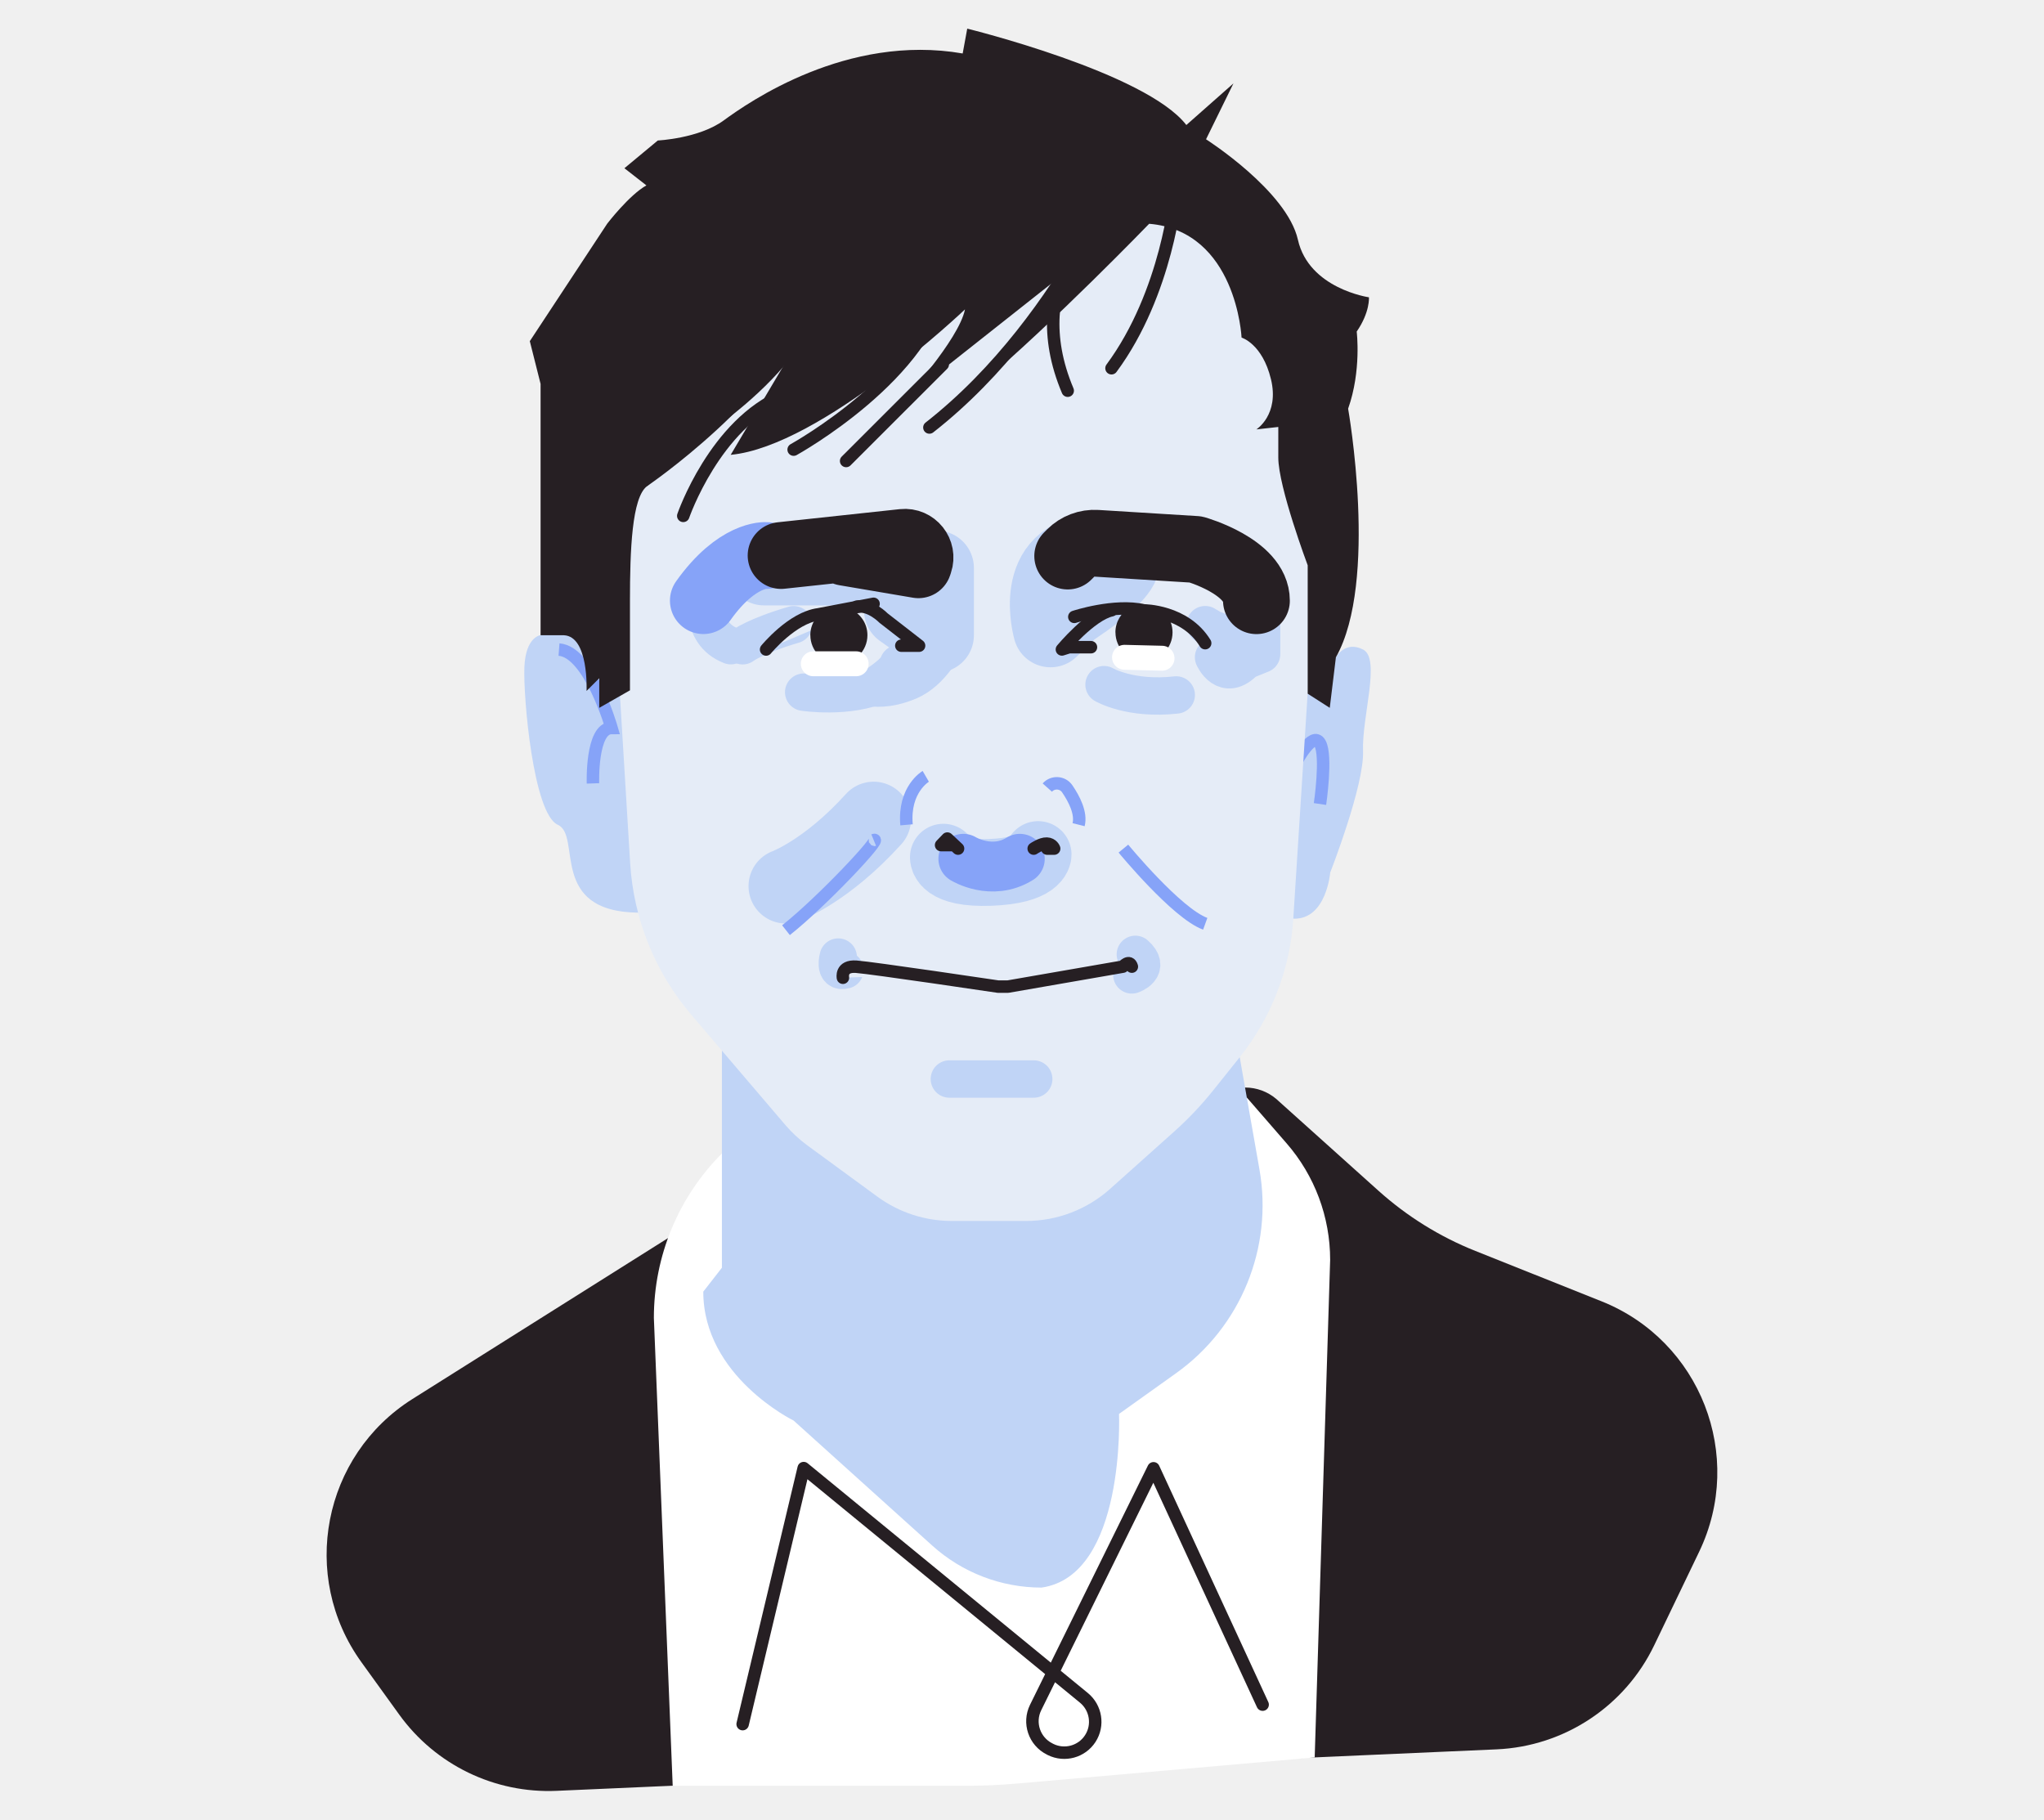
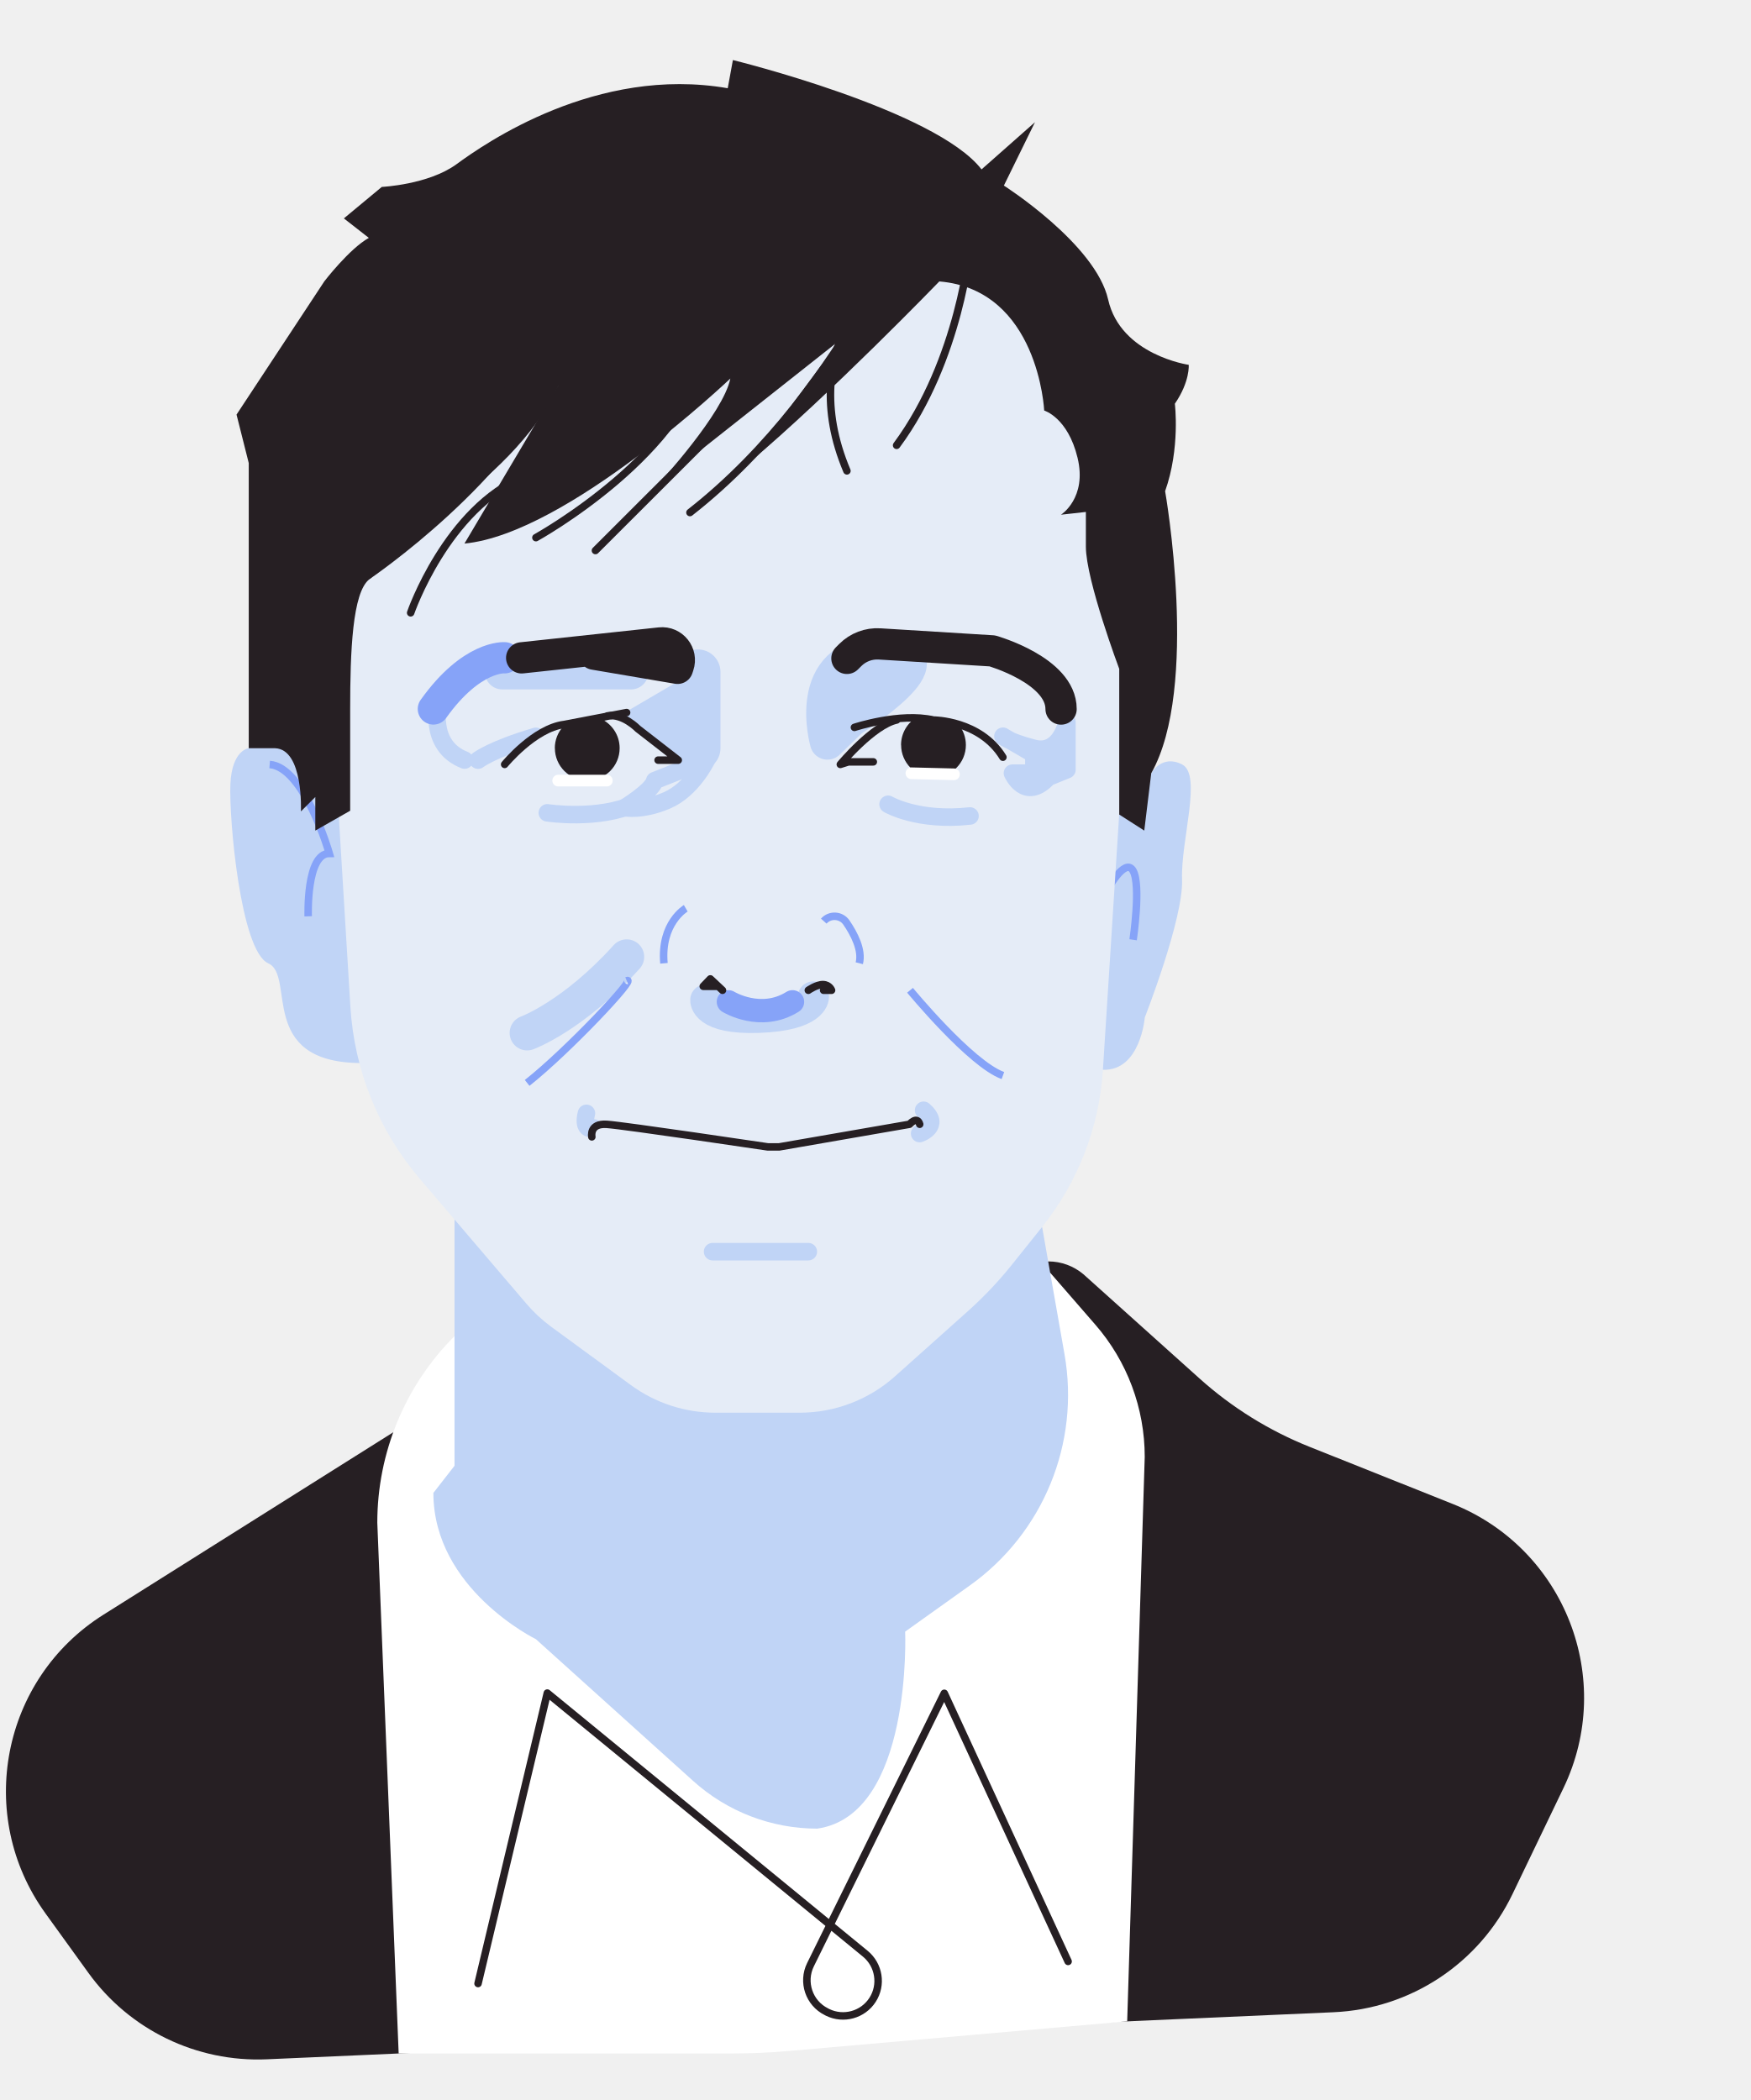
- <svg xmlns="http://www.w3.org/2000/svg" version="1.1" width="164" height="146" viewBox="0 0 164 146" xml:space="preserve">
-   <defs>
- </defs>
-   <g transform="matrix(1 0 0 1 82 73)" id="92a57dae-c571-4806-8d61-af49abf7bb2f">
-     <rect style="stroke: none; stroke-width: 1; stroke-dasharray: none; stroke-linecap: butt; stroke-dashoffset: 0; stroke-linejoin: miter; stroke-miterlimit: 4; fill: rgb(255,255,255); fill-rule: nonzero; opacity: 1; visibility: hidden;" vector-effect="non-scaling-stroke" x="-82" y="-73" rx="0" ry="0" width="164" height="146" />
-   </g>
-   <g transform="matrix(Infinity NaN NaN Infinity 0 0)" id="9248b65b-ddc2-4399-8090-7d98a6f415e7">
- </g>
-   <g transform="matrix(0.53 0 0 0.53 82 73)">
-     <g style="" vector-effect="non-scaling-stroke">
-       <g transform="matrix(1 0 0 1 -63.12 -22.45)">
-         <path style="stroke: none; stroke-width: 0; stroke-dasharray: none; stroke-linecap: butt; stroke-dashoffset: 0; stroke-linejoin: miter; stroke-miterlimit: 4; fill: rgb(192,212,246); fill-rule: nonzero; opacity: 1;" vector-effect="non-scaling-stroke" transform=" translate(-220.29, -204.52)" d="M 210.52 185.39 C 210.52 185.39 208.28 185.61 208.08 190.19 C 207.88 194.77 209.44 212.44 213.13 214.09 C 216.82 215.74 211.63 227.22 225.29 227.4 C 238.95 227.58 229.05 197.49 229.05 197.49 L 215.46 181.63 L 210.52 185.4 Z" stroke-linecap="round" />
-       </g>
-       <g transform="matrix(1 0 0 1 45.12 -19.24)">
-         <path style="stroke: none; stroke-width: 0; stroke-dasharray: none; stroke-linecap: butt; stroke-dashoffset: 0; stroke-linejoin: miter; stroke-miterlimit: 4; fill: rgb(192,212,246); fill-rule: nonzero; opacity: 1;" vector-effect="non-scaling-stroke" transform=" translate(-328.53, -207.72)" d="M 330.93 188.73 C 330.93 188.73 332.32 186.16 335.04 187.55 C 337.76 188.94 334.85 197.68 335.04 202.92 C 335.23 208.16 330.07 221.31 330.07 221.31 C 330.07 221.31 329.5 228.44 324.51 228.3 C 319.52 228.16 321.07 218.59 321.07 218.59 L 323.4 198.46 L 330.94 188.74 Z" stroke-linecap="round" />
-       </g>
-       <g transform="matrix(1 0 0 1 -66.11 -29.27)">
-         <path style="stroke: rgb(134,163,248); stroke-width: 1; stroke-dasharray: none; stroke-linecap: butt; stroke-dashoffset: 0; stroke-linejoin: miter; stroke-miterlimit: 10; fill: none; fill-rule: nonzero; opacity: 1;" vector-effect="non-scaling-stroke" transform=" translate(-217.3, -197.69)" d="M 218.46 207.82 C 218.46 207.82 218.17 199.43 221.28 199.43 C 221.28 199.43 217.97 187.91 213.32 187.56" stroke-linecap="round" />
-       </g>
-       <g transform="matrix(1 0 0 1 43.56 -20.85)">
-         <path style="stroke: rgb(134,163,248); stroke-width: 1; stroke-dasharray: none; stroke-linecap: butt; stroke-dashoffset: 0; stroke-linejoin: miter; stroke-miterlimit: 10; fill: none; fill-rule: nonzero; opacity: 1;" vector-effect="non-scaling-stroke" transform=" translate(-326.96, -206.12)" d="M 324.94 204.51 C 324.94 204.51 327.43 199.81 328.51 201.75 C 329.59 203.69 328.51 210.95 328.51 210.95" stroke-linecap="round" />
-       </g>
-       <g transform="matrix(1 0 0 1 0 80.15)">
-         <path style="stroke: none; stroke-width: 0; stroke-dasharray: none; stroke-linecap: butt; stroke-dashoffset: 0; stroke-linejoin: miter; stroke-miterlimit: 4; fill: rgb(38,31,35); fill-rule: nonzero; opacity: 1;" vector-effect="non-scaling-stroke" transform=" translate(-283.41, -307.12)" d="M 229.81 276.67 L 191.15 301.01 C 177.55 309.57 174 327.83 183.41 340.87 L 189.14 348.81 C 194.63 356.42 203.58 360.75 212.95 360.34 L 278.88 357.43 L 355.25 354.06 C 365.5 353.61 374.68 347.55 379.12 338.3 L 385.92 324.15 C 392.9 309.62 386.12 292.21 371.14 286.23 L 352.05 278.61 C 346.66 276.46 341.69 273.37 337.38 269.5 L 321.88 255.58 C 320.57 254.48 318.92 253.87 317.21 253.87 L 317.21 253.87 L 229.83 276.66 Z" stroke-linecap="round" />
-       </g>
-       <g transform="matrix(1 0 0 1 -4.54 80.51)">
-         <path style="stroke: none; stroke-width: 0; stroke-dasharray: none; stroke-linecap: butt; stroke-dashoffset: 0; stroke-linejoin: miter; stroke-miterlimit: 4; fill: rgb(255,255,255); fill-rule: nonzero; opacity: 1;" vector-effect="non-scaling-stroke" transform=" translate(-278.87, -307.47)" d="M 237.99 263.83 L 237.99 263.83 C 231.39 270.43 227.68 279.39 227.68 288.73 L 230.53 359.56 L 275.14 359.56 C 277.62 359.56 280.1 359.45 282.58 359.23 L 327.72 355.27 L 330.06 279.95 C 330.06 273.46 327.72 267.19 323.46 262.3 L 317.45 255.38 L 237.98 263.83 Z" stroke-linecap="round" />
-       </g>
-       <g transform="matrix(1 0 0 1 -5.91 61.96)">
-         <path style="stroke: none; stroke-width: 0; stroke-dasharray: none; stroke-linecap: butt; stroke-dashoffset: 0; stroke-linejoin: miter; stroke-miterlimit: 4; fill: rgb(192,212,246); fill-rule: nonzero; opacity: 1;" vector-effect="non-scaling-stroke" transform=" translate(-277.5, -288.92)" d="M 235.16 284.76 L 237.98 281.14 L 237.98 248.28 L 316.37 249.27 L 319.36 266.27 C 321.44 278.12 316.53 290.12 306.73 297.11 L 298.1 303.27 C 298.1 303.27 299.11 327.74 286.37 329.56 L 286.37 329.56 C 280.25 329.56 274.35 327.29 269.81 323.19 L 248.84 304.28 C 248.84 304.28 235.16 297.6 235.16 284.76 Z" stroke-linecap="round" />
-       </g>
-       <g transform="matrix(1 0 0 1 -2.93 106.05)">
-         <path style="stroke: rgb(38,31,35); stroke-width: 1; stroke-dasharray: none; stroke-linecap: round; stroke-dashoffset: 0; stroke-linejoin: round; stroke-miterlimit: 4; fill: none; fill-rule: nonzero; opacity: 1;" vector-effect="non-scaling-stroke" transform=" translate(-280.48, -333.01)" d="M 241.12 350.23 L 250.36 311.47 L 292.78 346.25 C 294.62 347.76 295.04 350.41 293.75 352.41 L 293.75 352.41 C 292.46 354.41 289.87 355.12 287.74 354.07 L 287.59 353.99 C 285.28 352.84 284.33 350.04 285.47 347.72 L 303.32 311.5 L 319.84 347.28" stroke-linecap="round" />
-       </g>
-       <g transform="matrix(1 0 0 1 -9.16 -30.75)">
-         <path style="stroke: none; stroke-width: 0; stroke-dasharray: none; stroke-linecap: butt; stroke-dashoffset: 0; stroke-linejoin: miter; stroke-miterlimit: 4; fill: rgb(229,236,247); fill-rule: nonzero; opacity: 1;" vector-effect="non-scaling-stroke" transform=" translate(-274.25, -196.21)" d="M 222.55 194.59 L 224.09 219.91 C 224.61 228.36 227.86 236.41 233.35 242.85 L 247.61 259.56 C 248.57 260.68 249.66 261.69 250.85 262.57 L 261.52 270.38 C 264.79 272.77 268.73 274.06 272.78 274.06 L 284.03 274.06 C 288.72 274.06 293.25 272.33 296.75 269.2 L 306.5 260.48 C 308.61 258.59 310.56 256.53 312.33 254.32 L 316.37 249.27 C 321.16 243.28 324 235.96 324.48 228.3 L 326.65 194.25 L 330.05 176.45 L 323.87 137.3 L 306.74 118.36 L 275.19 120.62 L 223.8 142.05 L 218.45 172.4 L 222.53 194.59 Z" stroke-linecap="round" />
-       </g>
-       <g transform="matrix(1 0 0 1 32 -40.7)">
-         <path style="stroke: rgb(192,212,246); stroke-width: 3; stroke-dasharray: none; stroke-linecap: round; stroke-dashoffset: 0; stroke-linejoin: round; stroke-miterlimit: 4; fill: rgb(192,212,246); fill-rule: nonzero; opacity: 1;" vector-effect="non-scaling-stroke" transform=" translate(-315.41, -186.26)" d="M 311.14 183.79 L 315.27 186.19 L 315.27 188.72 L 312.41 188.72 C 312.41 188.72 314.1 192.6 317.19 189.27 L 319.68 188.26 L 319.68 181.9 C 319.68 181.9 318.8 186.33 315.23 185.39 C 311.66 184.45 311.15 183.79 311.15 183.79 Z" stroke-linecap="round" />
-       </g>
-       <g transform="matrix(1 0 0 1 -17.27 -36.78)">
-         <path style="stroke: rgb(192,212,246); stroke-width: 3; stroke-dasharray: none; stroke-linecap: round; stroke-dashoffset: 0; stroke-linejoin: round; stroke-miterlimit: 4; fill: none; fill-rule: nonzero; opacity: 1;" vector-effect="non-scaling-stroke" transform=" translate(-266.13, -190.18)" d="M 264.69 189.71 L 271.59 186.97 C 271.59 186.97 269.7 190.89 266.34 192.34 C 262.98 193.79 260.68 193.32 260.68 193.32 C 260.68 193.32 264.42 191.03 264.69 189.71 Z" stroke-linecap="round" />
-       </g>
-       <g transform="matrix(1 0 0 1 -4.73 -7.01)">
-         <path style="stroke: rgb(192,212,246); stroke-width: 5.36; stroke-dasharray: none; stroke-linecap: round; stroke-dashoffset: 0; stroke-linejoin: round; stroke-miterlimit: 4; fill: none; fill-rule: nonzero; opacity: 1;" vector-effect="non-scaling-stroke" transform=" translate(-278.68, -219.95)" d="M 271.51 218.99 C 271.51 218.99 271.31 221.55 278.59 221.29 C 285.87 221.03 285.85 218.59 285.85 218.59" stroke-linecap="round" />
-       </g>
-       <g transform="matrix(1 0 0 1 -38.43 -41.57)">
-         <path style="stroke: rgb(192,212,246); stroke-width: 3; stroke-dasharray: none; stroke-linecap: round; stroke-dashoffset: 0; stroke-linejoin: round; stroke-miterlimit: 4; fill: none; fill-rule: nonzero; opacity: 1;" vector-effect="non-scaling-stroke" transform=" translate(-244.98, -185.39)" d="M 241.12 186.98 C 241.12 186.98 242.99 185.52 248.84 183.8" stroke-linecap="round" />
-       </g>
-       <g transform="matrix(1 0 0 1 -45.92 -43.88)">
-         <path style="stroke: rgb(192,212,246); stroke-width: 3; stroke-dasharray: none; stroke-linecap: round; stroke-dashoffset: 0; stroke-linejoin: round; stroke-miterlimit: 4; fill: none; fill-rule: nonzero; opacity: 1;" vector-effect="non-scaling-stroke" transform=" translate(-237.48, -183.08)" d="M 235.87 179.2 C 235.87 179.2 234.34 185.03 239.32 186.97" stroke-linecap="round" />
-       </g>
-       <g transform="matrix(1 0 0 1 -15.6 -46.66)">
-         <polyline style="stroke: rgb(192,212,246); stroke-width: 6; stroke-dasharray: none; stroke-linecap: round; stroke-dashoffset: 0; stroke-linejoin: round; stroke-miterlimit: 4; fill: none; fill-rule: nonzero; opacity: 1;" vector-effect="non-scaling-stroke" points="-2.65,1.32 2.66,5.09 2.66,-5.09 " />
-       </g>
-       <g transform="matrix(1 0 0 1 9.54 -48.31)">
-         <path style="stroke: rgb(192,212,246); stroke-width: 6; stroke-dasharray: none; stroke-linecap: round; stroke-dashoffset: 0; stroke-linejoin: round; stroke-miterlimit: 4; fill: rgb(192,212,246); fill-rule: nonzero; opacity: 1;" vector-effect="non-scaling-stroke" transform=" translate(-292.95, -178.65)" d="M 290.79 181.62 L 287.73 184.58 C 287.73 184.58 284.42 173.07 294.88 172.73 C 305.34 172.39 290.78 181.61 290.78 181.61 Z" stroke-linecap="round" />
-       </g>
-       <g transform="matrix(1 0 0 1 18.47 -41.78)">
-         <path style="stroke: none; stroke-width: 0; stroke-dasharray: none; stroke-linecap: butt; stroke-dashoffset: 0; stroke-linejoin: miter; stroke-miterlimit: 4; fill: rgb(38,31,35); fill-rule: nonzero; opacity: 1;" vector-effect="non-scaling-stroke" transform=" translate(-301.88, -185.18)" d="M 297.55 184.96 C 297.55 183.36 298.42 181.96 299.72 181.21 C 300.35 180.84 304.47 181.28 305.26 182.27 C 305.85 183.01 306.2 183.94 306.2 184.96 C 306.2 187.35 304.26 189.28 301.88 189.28 C 299.5 189.28 297.56 187.34 297.56 184.96 Z" stroke-linecap="round" />
-       </g>
-       <g transform="matrix(1 0 0 1 9.8 -42.38)">
-         <path style="stroke: rgb(38,31,35); stroke-width: 1; stroke-dasharray: none; stroke-linecap: round; stroke-dashoffset: 0; stroke-linejoin: round; stroke-miterlimit: 4; fill: none; fill-rule: nonzero; opacity: 1;" vector-effect="non-scaling-stroke" transform=" translate(-293.21, -184.59)" d="M 293.85 187.21 L 290.53 187.21 L 289.45 187.55 C 289.45 187.55 293.82 182.3 296.97 181.62" stroke-linecap="round" />
-       </g>
-       <g transform="matrix(1 0 0 1 17.83 -43)">
-         <path style="stroke: rgb(38,31,35); stroke-width: 1; stroke-dasharray: none; stroke-linecap: round; stroke-dashoffset: 0; stroke-linejoin: round; stroke-miterlimit: 4; fill: none; fill-rule: nonzero; opacity: 1;" vector-effect="non-scaling-stroke" transform=" translate(-301.24, -183.96)" d="M 291.33 182.61 C 291.33 182.61 297.4 180.6 301.87 181.63 C 301.87 181.63 308.1 181.63 311.14 186.59" stroke-linecap="round" />
-       </g>
-       <g transform="matrix(1 0 0 1 18.36 -38.16)">
-         <line style="stroke: rgb(255,255,255); stroke-width: 2; stroke-dasharray: none; stroke-linecap: round; stroke-dashoffset: 0; stroke-linejoin: round; stroke-miterlimit: 4; fill: none; fill-rule: nonzero; opacity: 1;" vector-effect="non-scaling-stroke" x1="-2.84" y1="-0.07" x2="2.84" y2="0.07" />
-       </g>
-       <g transform="matrix(1 0 0 1 21.21 -51.15)">
-         <path style="stroke: rgb(38,31,35); stroke-width: 5.36; stroke-dasharray: none; stroke-linecap: round; stroke-dashoffset: 0; stroke-linejoin: round; stroke-miterlimit: 4; fill: none; fill-rule: nonzero; opacity: 1;" vector-effect="non-scaling-stroke" transform=" translate(-304.62, -175.81)" d="M 290.33 173.4 L 290.78 172.95 C 291.81 171.92 293.23 171.38 294.69 171.47 L 309.72 172.4 C 309.72 172.4 318.9 175 318.9 180.16" stroke-linecap="round" />
-       </g>
-       <g transform="matrix(1 0 0 1 17.88 -33.23)">
-         <path style="stroke: rgb(192,212,246); stroke-width: 3; stroke-dasharray: none; stroke-linecap: round; stroke-dashoffset: 0; stroke-linejoin: round; stroke-miterlimit: 4; fill: none; fill-rule: nonzero; opacity: 1;" vector-effect="non-scaling-stroke" transform=" translate(-301.28, -193.73)" d="M 295.82 192.87 C 295.82 192.87 299.78 195.21 306.75 194.43" stroke-linecap="round" />
-       </g>
-       <g transform="matrix(1 0 0 1 -27.12 -33.47)">
-         <path style="stroke: rgb(192,212,246); stroke-width: 3; stroke-dasharray: none; stroke-linecap: round; stroke-dashoffset: 0; stroke-linejoin: round; stroke-miterlimit: 4; fill: none; fill-rule: nonzero; opacity: 1;" vector-effect="non-scaling-stroke" transform=" translate(-256.29, -193.49)" d="M 250.36 194.01 C 250.36 194.01 257.18 195.07 262.22 192.73" stroke-linecap="round" />
-       </g>
-       <g transform="matrix(1 0 0 1 -10.99 -81.99)">
-         <path style="stroke: none; stroke-width: 0; stroke-dasharray: none; stroke-linecap: butt; stroke-dashoffset: 0; stroke-linejoin: miter; stroke-miterlimit: 4; fill: rgb(38,31,35); fill-rule: nonzero; opacity: 1;" vector-effect="non-scaling-stroke" transform=" translate(-272.42, -144.97)" d="M 228.93 155.37 C 228.93 155.37 228.93 161.11 226.64 162.83 C 224.35 164.55 224.06 172.53 224.06 180.16 L 224.06 193.73 L 219.41 196.38 L 219.41 191.9 L 217.49 193.82 C 217.49 193.82 217.86 185.54 214.05 185.39 L 210.53 185.39 L 210.53 147.34 L 208.9 140.87 L 220.62 123.08 C 220.62 123.08 223.95 118.74 226.55 117.29 L 223.22 114.69 L 228.28 110.49 C 228.28 110.49 234.5 110.2 238.26 107.45 C 242.02 104.7 256.92 94.28 274.43 97.32 L 275.12 93.56 C 275.12 93.56 302.15 100.19 308.29 108.15 L 315.42 101.85 L 311.27 110.31 C 311.27 110.31 323.51 118.11 325.18 125.52 C 326.85 132.93 335.93 134.23 335.93 134.23 C 335.93 134.23 336.12 136.45 334.08 139.42 C 334.08 139.42 334.82 145.35 332.78 151.09 C 332.78 151.09 337.41 177.26 330.93 188.73 L 330 196.38 L 326.66 194.24 L 326.66 174.8 C 326.66 174.8 322.21 162.94 322.21 158.49 L 322.21 153.86 L 318.89 154.23 C 318.89 154.23 322.4 152.01 321.1 146.63 C 319.8 141.25 316.65 140.33 316.65 140.33 C 316.65 140.33 315.9 124.21 302.66 123.1 C 302.66 123.1 288.13 138.14 277.19 147.37 L 289.44 130.9 L 265.33 149.96 C 265.33 149.96 273.85 140.7 274.78 136.06 C 274.78 136.06 253.02 156.78 239.31 158.08 L 251.81 137 C 251.81 137 228.46 148.69 228.92 155.35 Z" stroke-linecap="round" />
-       </g>
-       <g transform="matrix(1 0 0 1 -43.68 -68.76)">
-         <path style="stroke: rgb(38,31,35); stroke-width: 1; stroke-dasharray: none; stroke-linecap: round; stroke-dashoffset: 0; stroke-linejoin: round; stroke-miterlimit: 4; fill: none; fill-rule: nonzero; opacity: 1;" vector-effect="non-scaling-stroke" transform=" translate(-239.73, -158.2)" d="M 247.33 149.09 C 236.92 153.39 232.13 167.32 232.13 167.32" stroke-linecap="round" />
-       </g>
-       <g transform="matrix(1 0 0 1 -23.19 -82.49)">
-         <path style="stroke: rgb(38,31,35); stroke-width: 1; stroke-dasharray: none; stroke-linecap: round; stroke-dashoffset: 0; stroke-linejoin: round; stroke-miterlimit: 4; fill: none; fill-rule: nonzero; opacity: 1;" vector-effect="non-scaling-stroke" transform=" translate(-260.22, -144.47)" d="M 248.84 157.29 C 248.84 157.29 269.56 145.84 271.59 131.66" stroke-linecap="round" />
-       </g>
-       <g transform="matrix(1 0 0 1 -41.84 -82.49)">
-         <path style="stroke: rgb(38,31,35); stroke-width: 1; stroke-dasharray: none; stroke-linecap: round; stroke-dashoffset: 0; stroke-linejoin: round; stroke-miterlimit: 4; fill: none; fill-rule: nonzero; opacity: 1;" vector-effect="non-scaling-stroke" transform=" translate(-241.56, -144.47)" d="M 230.19 157.29 C 230.19 157.29 250.91 145.84 252.94 131.66" stroke-linecap="round" />
-       </g>
-       <g transform="matrix(1 0 0 1 -44.84 -82.49)">
-         <path style="stroke: rgb(38,31,35); stroke-width: 1; stroke-dasharray: none; stroke-linecap: round; stroke-dashoffset: 0; stroke-linejoin: round; stroke-miterlimit: 4; fill: none; fill-rule: nonzero; opacity: 1;" vector-effect="non-scaling-stroke" transform=" translate(-238.56, -144.47)" d="M 227.19 157.29 C 227.19 157.29 247.91 145.84 249.94 131.66" stroke-linecap="round" />
-       </g>
-       <g transform="matrix(1 0 0 1 -47.84 -82.49)">
-         <path style="stroke: rgb(38,31,35); stroke-width: 1; stroke-dasharray: none; stroke-linecap: round; stroke-dashoffset: 0; stroke-linejoin: round; stroke-miterlimit: 4; fill: none; fill-rule: nonzero; opacity: 1;" vector-effect="non-scaling-stroke" transform=" translate(-235.56, -144.47)" d="M 224.19 157.29 C 224.19 157.29 244.91 145.84 246.94 131.66" stroke-linecap="round" />
-       </g>
-       <g transform="matrix(1 0 0 1 8.57 -91.88)">
-         <path style="stroke: rgb(38,31,35); stroke-width: 1; stroke-dasharray: none; stroke-linecap: round; stroke-dashoffset: 0; stroke-linejoin: round; stroke-miterlimit: 4; fill: none; fill-rule: nonzero; opacity: 1;" vector-effect="non-scaling-stroke" transform=" translate(-291.98, -135.09)" d="M 295.82 121.79 C 295.82 121.79 283.17 131.41 290.33 148.38" stroke-linecap="round" />
-       </g>
-       <g transform="matrix(1 0 0 1 -4.61 25.61)">
-         <line style="stroke: rgb(192,212,246); stroke-width: 3; stroke-dasharray: none; stroke-linecap: round; stroke-dashoffset: 0; stroke-linejoin: round; stroke-miterlimit: 4; fill: none; fill-rule: nonzero; opacity: 1;" vector-effect="non-scaling-stroke" x1="-6.385" y1="0" x2="6.385" y2="0" />
-       </g>
-       <g transform="matrix(1 0 0 1 17.37 8.29)">
-         <path style="stroke: rgb(192,212,246); stroke-width: 3; stroke-dasharray: none; stroke-linecap: round; stroke-dashoffset: 0; stroke-linejoin: round; stroke-miterlimit: 4; fill: none; fill-rule: nonzero; opacity: 1;" vector-effect="non-scaling-stroke" transform=" translate(-300.77, -235.25)" d="M 300.03 236.81 C 300.03 236.81 302.98 235.82 300.56 233.7" stroke-linecap="round" />
-       </g>
-       <g transform="matrix(1 0 0 1 -27.39 8.16)">
-         <path style="stroke: rgb(192,212,246); stroke-width: 3; stroke-dasharray: none; stroke-linecap: round; stroke-dashoffset: 0; stroke-linejoin: round; stroke-miterlimit: 4; fill: none; fill-rule: nonzero; opacity: 1;" vector-effect="non-scaling-stroke" transform=" translate(-256.01, -235.12)" d="M 255.58 234.11 C 255.58 234.11 254.88 236.56 256.59 236.07" stroke-linecap="round" />
-       </g>
-       <g transform="matrix(1 0 0 1 -5.25 9.85)">
-         <path style="stroke: rgb(38,31,35); stroke-width: 1; stroke-dasharray: none; stroke-linecap: round; stroke-dashoffset: 0; stroke-linejoin: round; stroke-miterlimit: 4; fill: rgb(229,236,247); fill-rule: nonzero; opacity: 1;" vector-effect="non-scaling-stroke" transform=" translate(-278.16, -236.82)" d="M 256.3 237.25 C 256.3 237.25 255.92 235.41 258.31 235.58 C 260.7 235.75 279.78 238.59 279.78 238.59 L 281.29 238.59 L 298.68 235.57 C 298.68 235.57 299.7 234.39 300.04 235.57" stroke-linecap="round" />
-       </g>
-       <g transform="matrix(1 0 0 1 21.54 -3.58)">
-         <path style="stroke: rgb(134,163,248); stroke-width: 1; stroke-dasharray: none; stroke-linecap: butt; stroke-dashoffset: 0; stroke-linejoin: miter; stroke-miterlimit: 10; fill: none; fill-rule: nonzero; opacity: 1;" vector-effect="non-scaling-stroke" transform=" translate(-304.94, -223.38)" d="M 298.75 217.69 C 298.75 217.69 306.82 227.5 311.14 229.07" stroke-linecap="round" />
-       </g>
-       <g transform="matrix(1 0 0 1 -29.1 -8.66)">
-         <path style="stroke: rgb(192,212,246); stroke-width: 6; stroke-dasharray: none; stroke-linecap: round; stroke-dashoffset: 0; stroke-linejoin: round; stroke-miterlimit: 4; fill: none; fill-rule: nonzero; opacity: 1;" vector-effect="non-scaling-stroke" transform=" translate(-254.31, -218.31)" d="M 247.67 223.38 C 247.67 223.38 253.8 221.15 260.95 213.23" stroke-linecap="round" />
-       </g>
-       <g transform="matrix(1 0 0 1 -29.01 -3.75)">
-         <path style="stroke: rgb(134,163,248); stroke-width: 1; stroke-dasharray: none; stroke-linecap: butt; stroke-dashoffset: 0; stroke-linejoin: miter; stroke-miterlimit: 10; fill: none; fill-rule: nonzero; opacity: 1;" vector-effect="non-scaling-stroke" transform=" translate(-254.39, -223.22)" d="M 260.95 216.41 C 262.49 215.78 253.08 225.78 247.67 230.05" stroke-linecap="round" />
-       </g>
-       <g transform="matrix(1 0 0 1 -30.47 -51.75)">
-         <line style="stroke: rgb(192,212,246); stroke-width: 6; stroke-dasharray: none; stroke-linecap: round; stroke-dashoffset: 0; stroke-linejoin: round; stroke-miterlimit: 4; fill: none; fill-rule: nonzero; opacity: 1;" vector-effect="non-scaling-stroke" x1="-8.58" y1="0" x2="8.58" y2="0" />
-       </g>
-       <g transform="matrix(1 0 0 1 -43.49 -50.23)">
-         <path style="stroke: rgb(134,163,248); stroke-width: 5.36; stroke-dasharray: none; stroke-linecap: round; stroke-dashoffset: 0; stroke-linejoin: round; stroke-miterlimit: 4; fill: none; fill-rule: nonzero; opacity: 1;" vector-effect="non-scaling-stroke" transform=" translate(-239.91, -176.73)" d="M 235.16 180.15 C 240.29 172.95 244.67 173.32 244.67 173.32" stroke-linecap="round" />
-       </g>
-       <g transform="matrix(1 0 0 1 1.67 -95.28)">
-         <path style="stroke: rgb(38,31,35); stroke-width: 1; stroke-dasharray: none; stroke-linecap: round; stroke-dashoffset: 0; stroke-linejoin: round; stroke-miterlimit: 4; fill: none; fill-rule: nonzero; opacity: 1;" vector-effect="non-scaling-stroke" transform=" translate(-285.08, -131.68)" d="M 300.77 109.42 C 300.77 109.42 290.72 137.26 269.39 153.94" stroke-linecap="round" />
-       </g>
-       <g transform="matrix(1 0 0 1 18.45 -95.3)">
-         <path style="stroke: rgb(38,31,35); stroke-width: 1; stroke-dasharray: none; stroke-linecap: round; stroke-dashoffset: 0; stroke-linejoin: round; stroke-miterlimit: 4; fill: none; fill-rule: nonzero; opacity: 1;" vector-effect="non-scaling-stroke" transform=" translate(-301.86, -131.66)" d="M 306.75 118.35 C 306.75 118.35 305.43 133.52 296.96 144.97" stroke-linecap="round" />
-       </g>
-       <g transform="matrix(1 0 0 1 -4.61 -7.14)">
-         <path style="stroke: rgb(134,163,248); stroke-width: 4; stroke-dasharray: none; stroke-linecap: round; stroke-dashoffset: 0; stroke-linejoin: round; stroke-miterlimit: 4; fill: none; fill-rule: nonzero; opacity: 1;" vector-effect="non-scaling-stroke" transform=" translate(-278.79, -219.82)" d="M 274.52 219.23 C 274.52 219.23 278.83 221.88 283.07 219.23" stroke-linecap="round" />
-       </g>
-       <g transform="matrix(1 0 0 1 -10.96 -10.03)">
-         <polyline style="stroke: rgb(38,31,35); stroke-width: 1; stroke-dasharray: none; stroke-linecap: round; stroke-dashoffset: 0; stroke-linejoin: round; stroke-miterlimit: 4; fill: none; fill-rule: nonzero; opacity: 1;" vector-effect="non-scaling-stroke" points="1.28,0.76 -0.34,-0.76 -1.29,0.23 0.62,0.23 " />
-       </g>
-       <g transform="matrix(1 0 0 1 3.32 -9.65)">
-         <path style="stroke: rgb(38,31,35); stroke-width: 1; stroke-dasharray: none; stroke-linecap: round; stroke-dashoffset: 0; stroke-linejoin: round; stroke-miterlimit: 4; fill: none; fill-rule: nonzero; opacity: 1;" vector-effect="non-scaling-stroke" transform=" translate(-286.73, -217.31)" d="M 285.18 217.69 C 285.18 217.69 286.3 216.9 287.16 216.93 C 288.02 216.96 288.28 217.69 288.28 217.69 L 287.22 217.69" stroke-linecap="round" />
-       </g>
-       <g transform="matrix(1 0 0 1 -16.05 -16.54)">
-         <path style="stroke: rgb(134,163,248); stroke-width: 1; stroke-dasharray: none; stroke-linecap: butt; stroke-dashoffset: 0; stroke-linejoin: miter; stroke-miterlimit: 10; fill: none; fill-rule: nonzero; opacity: 1;" vector-effect="non-scaling-stroke" transform=" translate(-267.35, -210.42)" d="M 268.83 206.75 C 268.83 206.75 265.45 208.71 265.92 214.09" stroke-linecap="round" />
-       </g>
-       <g transform="matrix(1 0 0 1 6.25 -16.02)">
-         <path style="stroke: rgb(134,163,248); stroke-width: 1; stroke-dasharray: none; stroke-linecap: butt; stroke-dashoffset: 0; stroke-linejoin: miter; stroke-miterlimit: 10; fill: none; fill-rule: nonzero; opacity: 1;" vector-effect="non-scaling-stroke" transform=" translate(-289.66, -210.95)" d="M 287.24 208.46 L 287.24 208.46 C 288.07 207.53 289.56 207.62 290.26 208.65 C 291.3 210.17 292.42 212.33 291.98 214.08" stroke-linecap="round" />
-       </g>
-       <g transform="matrix(1 0 0 1 -19.31 -75.26)">
-         <line style="stroke: rgb(38,31,35); stroke-width: 1; stroke-dasharray: none; stroke-linecap: round; stroke-dashoffset: 0; stroke-linejoin: round; stroke-miterlimit: 4; fill: none; fill-rule: nonzero; opacity: 1;" vector-effect="non-scaling-stroke" x1="7.315" y1="-7.31" x2="-7.315" y2="7.31" />
-       </g>
-       <g transform="matrix(1 0 0 1 -43.94 -78.32)">
-         <path style="stroke: none; stroke-width: 0; stroke-dasharray: none; stroke-linecap: butt; stroke-dashoffset: 0; stroke-linejoin: miter; stroke-miterlimit: 4; fill: rgb(38,31,35); fill-rule: nonzero; opacity: 1;" vector-effect="non-scaling-stroke" transform=" translate(-239.47, -148.64)" d="M 226.63 162.83 C 226.63 162.83 246.18 149.61 252.3 134.45 L 227.67 151.7 L 226.63 162.83 Z" stroke-linecap="round" />
-       </g>
-       <g transform="matrix(1 0 0 1 -19.22 -46.04)">
-         <polygon style="stroke: none; stroke-width: 0; stroke-dasharray: none; stroke-linecap: butt; stroke-dashoffset: 0; stroke-linejoin: miter; stroke-miterlimit: 4; fill: rgb(192,212,246); fill-rule: nonzero; opacity: 1;" vector-effect="non-scaling-stroke" points="3.64,-4.47 -4.18,0.11 4.18,4.47 3.64,-4.47 " />
-       </g>
-       <g transform="matrix(1 0 0 1 -20.29 -42.96)">
-         <path style="stroke: rgb(38,31,35); stroke-width: 1; stroke-dasharray: none; stroke-linecap: round; stroke-dashoffset: 0; stroke-linejoin: round; stroke-miterlimit: 4; fill: none; fill-rule: nonzero; opacity: 1;" vector-effect="non-scaling-stroke" transform=" translate(-263.12, -184.01)" d="M 265.14 186.98 L 267.83 186.98 L 262.45 182.8 C 262.45 182.8 260.46 180.74 258.41 181.07" stroke-linecap="round" />
-       </g>
-       <g transform="matrix(1 0 0 1 -30.6 -42.87)">
-         <path style="stroke: rgb(38,31,35); stroke-width: 1; stroke-dasharray: none; stroke-linecap: round; stroke-dashoffset: 0; stroke-linejoin: round; stroke-miterlimit: 4; fill: rgb(229,236,247); fill-rule: nonzero; opacity: 1;" vector-effect="non-scaling-stroke" transform=" translate(-252.81, -184.09)" d="M 244.67 187.55 C 244.67 187.55 248.62 182.72 252.62 182.22 L 260.94 180.63" stroke-linecap="round" />
-       </g>
-       <g transform="matrix(1 0 0 1 -27.72 -41.44)">
-         <path style="stroke: none; stroke-width: 0; stroke-dasharray: none; stroke-linecap: butt; stroke-dashoffset: 0; stroke-linejoin: miter; stroke-miterlimit: 4; fill: rgb(38,31,35); fill-rule: nonzero; opacity: 1;" vector-effect="non-scaling-stroke" transform=" translate(-255.69, -185.52)" d="M 251.36 185.39 C 251.36 184.29 251.77 183.29 252.44 182.53 C 253.23 181.63 256.85 181.18 257.37 181.4 C 258.92 182.06 260.01 183.59 260.01 185.38 C 260.01 187.77 258.07 189.7 255.69 189.7 C 253.31 189.7 251.37 187.76 251.37 185.38 Z" stroke-linecap="round" />
-       </g>
-       <g transform="matrix(1 0 0 1 -28.35 -37.25)">
-         <line style="stroke: rgb(255,255,255); stroke-width: 2; stroke-dasharray: none; stroke-linecap: round; stroke-dashoffset: 0; stroke-linejoin: round; stroke-miterlimit: 4; fill: none; fill-rule: nonzero; opacity: 1;" vector-effect="non-scaling-stroke" x1="-3.245" y1="0" x2="3.245" y2="0" />
-       </g>
-       <g transform="matrix(1 0 0 1 -25.95 -53.94)">
-         <path style="stroke: rgb(38,31,35); stroke-width: 5.36; stroke-dasharray: none; stroke-linecap: round; stroke-dashoffset: 0; stroke-linejoin: round; stroke-miterlimit: 4; fill: none; fill-rule: nonzero; opacity: 1;" vector-effect="non-scaling-stroke" transform=" translate(-257.46, -173.03)" d="M 246.94 173.33 L 265.43 171.34 C 267.1 171.16 268.39 172.78 267.85 174.37 L 267.73 174.73 L 256.6 172.84" stroke-linecap="round" />
-       </g>
-     </g>
-   </g>
+ <svg xmlns="http://www.w3.org/2000/svg" id="Layer_3" data-name="Layer 3" viewBox="0 0 300 360" version="1.1" width="135" height="162">
+   <defs id="defs763">
+     <style id="style761">
+       .cls-1, .cls-2, .cls-3, .cls-4, .cls-5, .cls-6, .cls-7, .cls-8, .cls-9, .cls-10, .cls-11 {
+         stroke-linecap: round;
+         stroke-linejoin: round;
+       }
+ 
+       .cls-1, .cls-2, .cls-9 {
+         stroke: #261f23;
+       }
+ 
+       .cls-1, .cls-12 {
+         fill: #e5ecf7;
+       }
+ 
+       .cls-2, .cls-3, .cls-4, .cls-5, .cls-6, .cls-13, .cls-7, .cls-8, .cls-9 {
+         fill: none;
+       }
+ 
+       .cls-3, .cls-4, .cls-8, .cls-10, .cls-11 {
+         stroke: #c0d4f6;
+       }
+ 
+       .cls-3, .cls-11 {
+         stroke-width: 3px;
+       }
+ 
+       .cls-4, .cls-10 {
+         stroke-width: 6px;
+       }
+ 
+       .cls-5 {
+         stroke: #fff;
+         stroke-width: 2px;
+       }
+ 
+       .cls-6 {
+         stroke-width: 4px;
+       }
+ 
+       .cls-6, .cls-13, .cls-7 {
+         stroke: #86a3f8;
+       }
+ 
+       .cls-13 {
+         stroke-miterlimit: 10;
+       }
+ 
+       .cls-7, .cls-8, .cls-9 {
+         stroke-width: 5.36px;
+       }
+ 
+       .cls-10, .cls-11, .cls-14 {
+         fill: #c0d4f6;
+       }
+ 
+       .cls-15 {
+         fill: #261f23;
+       }
+ 
+       .cls-15, .cls-14, .cls-16, .cls-12 {
+         stroke-width: 0px;
+       }
+ 
+       .cls-16 {
+         fill: #fff;
+       }
+     </style>
+   </defs>
+   <path class="cls-14" d="m 42.619,128.267 c 0,0 -2.878,0.283 -3.135,6.166 -0.257,5.884 1.747,28.584 6.488,30.704 4.74,2.12 -1.927,16.868 15.622,17.099 17.549,0.231 4.83,-38.425 4.83,-38.425 l -17.459,-20.375 -6.346,4.843 z" id="path765" />
+   <path class="cls-14" d="m 197.308,132.558 c 0,0 1.786,-3.302 5.28,-1.516 3.494,1.786 -0.244,13.014 0,19.746 0.244,6.732 -6.385,23.625 -6.385,23.625 0,0 -0.732,9.16 -7.143,8.98 -6.411,-0.18 -4.419,-12.474 -4.419,-12.474 l 2.993,-25.861 9.687,-12.487 z" id="path767" />
+   <path class="cls-13" d="m 52.819,157.082 c 0,0 -0.373,-10.778 3.623,-10.778 0,0 -4.252,-14.8 -10.226,-15.249" id="path769" style="stroke-width:1.285" />
+   <path class="cls-13" d="m 189.613,152.83 c 0,0 3.199,-6.038 4.586,-3.546 1.387,2.492 0,11.819 0,11.819" id="path771" style="stroke-width:1.285" />
+   <path class="cls-15" d="m 67.401,245.533 -49.666,31.269 c -17.472,10.997 -22.032,34.455 -9.943,51.208 l 7.361,10.2 c 7.053,9.776 18.551,15.339 30.588,14.812 l 84.699,-3.738 98.111,-4.329 c 13.168,-0.578 24.961,-8.363 30.665,-20.247 l 8.736,-18.178 c 8.967,-18.666 0.257,-41.033 -18.988,-48.715 l -24.525,-9.789 c -6.924,-2.762 -13.309,-6.732 -18.846,-11.703 l -19.913,-17.883 c -1.683,-1.413 -3.803,-2.197 -5.999,-2.197 v 0 L 67.426,245.52 Z" id="path773" />
+   <path class="cls-16" d="m 77.909,229.037 v 0 c -8.479,8.479 -13.245,19.99 -13.245,31.989 l 3.661,90.994 h 57.31 c 3.186,0 6.372,-0.141 9.558,-0.424 l 57.991,-5.087 3.006,-96.762 c 0,-8.338 -3.006,-16.393 -8.479,-22.675 l -7.721,-8.89 -102.094,10.856 z" id="path775" />
+   <path class="cls-14" d="m 74.274,255.926 3.623,-4.651 v -42.215 l 100.706,1.272 3.841,21.84 c 2.672,15.224 -3.636,30.64 -16.226,39.62 l -11.087,7.914 c 0,0 1.298,31.436 -15.069,33.774 v 0 c -7.862,0 -15.442,-2.916 -21.274,-8.183 L 91.848,281.003 c 0,0 -17.574,-8.582 -17.574,-25.077 z" id="path777" />
+   <path class="cls-2" d="m 81.93,340.034 11.87,-49.794 54.496,44.681 c 2.364,1.94 2.903,5.344 1.246,7.914 v 0 c -1.657,2.569 -4.985,3.481 -7.721,2.133 l -0.193,-0.103 c -2.968,-1.477 -4.188,-5.074 -2.724,-8.055 l 22.932,-46.531 21.223,45.966" id="path779" style="stroke-width:1.285" />
+   <path class="cls-12" d="m 58.074,140.086 1.978,32.528 c 0.668,10.856 4.843,21.197 11.896,29.471 l 18.32,21.467 c 1.233,1.439 2.634,2.736 4.162,3.867 l 13.708,10.033 c 4.201,3.07 9.263,4.728 14.466,4.728 h 14.453 c 6.025,0 11.845,-2.223 16.341,-6.244 l 12.526,-11.202 c 2.711,-2.428 5.216,-5.074 7.49,-7.914 l 5.19,-6.488 c 6.154,-7.695 9.802,-17.099 10.419,-26.94 l 2.788,-43.743 4.368,-22.867 -7.939,-50.295 -22.007,-24.332 -40.532,2.903 -66.02,27.531 -6.873,38.99 5.242,28.507 z" id="path781" />
+   <path class="cls-11" d="m 171.884,126.211 5.306,3.083 v 3.25 h -3.674 c 0,0 2.171,4.985 6.141,0.707 l 3.199,-1.298 v -8.171 c 0,0 -1.131,5.691 -5.717,4.484 -4.586,-1.208 -5.242,-2.055 -5.242,-2.055 z" id="path783" />
+   <path class="cls-3" d="m 112.21,133.817 8.864,-3.52 c 0,0 -2.428,5.036 -6.745,6.899 -4.317,1.863 -7.271,1.259 -7.271,1.259 0,0 4.805,-2.942 5.152,-4.638 z" id="path785" />
+   <path class="cls-8" d="m 120.972,171.432 c 0,0 -0.257,3.289 9.096,2.955 9.352,-0.334 9.327,-3.469 9.327,-3.469" id="path787" />
+   <path class="cls-3" d="m 81.93,130.31 c 0,0 2.402,-1.876 9.918,-4.085" id="path789" />
+   <path class="cls-3" d="m 75.186,120.315 c 0,0 -1.966,7.49 4.432,9.982" id="path791" />
+   <polyline class="cls-4" points="265.15 181.62 270.46 185.39 270.46 175.21" id="polyline793" transform="matrix(1.284684,0,0,1.284684,-227.8326,-109.9006)" />
+   <path class="cls-10" d="m 145.741,123.424 -3.931,3.803 c 0,0 -4.252,-14.787 9.185,-15.223 13.438,-0.437 -5.267,11.408 -5.267,11.408 z" id="path795" />
+   <path class="cls-15" d="m 154.425,127.714 c 0,-2.055 1.118,-3.854 2.788,-4.818 0.809,-0.475 6.102,0.09 7.117,1.362 0.758,0.951 1.208,2.145 1.208,3.456 0,3.07 -2.492,5.55 -5.55,5.55 -3.058,0 -5.55,-2.492 -5.55,-5.55 z" id="path797" />
+   <path class="cls-2" d="m 149.672,130.605 h -4.265 l -1.387,0.437 c 0,0 5.614,-6.745 9.661,-7.618" id="path799" style="stroke-width:1.285" />
+   <path class="cls-2" d="m 146.434,124.695 c 0,0 7.798,-2.582 13.541,-1.259 0,0 8.004,0 11.909,6.372" id="path801" style="stroke-width:1.285" />
+   <line class="cls-5" x1="156.198" y1="132.558" x2="163.495" y2="132.738" id="line803" />
+   <path class="cls-9" d="m 145.15,112.864 0.578,-0.578 c 1.323,-1.323 3.147,-2.017 5.023,-1.901 l 19.309,1.195 c 0,0 11.793,3.34 11.793,9.969" id="path805" />
+   <path class="cls-3" d="m 152.203,137.876 c 0,0 5.087,3.006 14.042,2.004" id="path807" />
+   <path class="cls-3" d="m 93.801,139.341 c 0,0 8.762,1.362 15.236,-1.644" id="path809" />
+   <path class="cls-15" d="m 66.27,89.701 c 0,0 0,7.374 -2.942,9.584 -2.942,2.21 -3.314,12.461 -3.314,22.264 v 17.433 l -5.974,3.404 v -5.755 l -2.467,2.467 c 0,0 0.475,-10.637 -4.419,-10.83 H 42.632 V 79.385 L 40.538,71.073 55.594,48.218 c 0,0 4.278,-5.576 7.618,-7.438 l -4.278,-3.34 6.5,-5.396 c 0,0 7.991,-0.373 12.821,-3.905 4.83,-3.533 23.972,-16.919 46.467,-13.014 l 0.886,-4.83 c 0,0 34.725,8.517 42.613,18.744 l 9.16,-8.094 -5.331,10.868 c 0,0 15.725,10.021 17.87,19.54 2.145,9.52 13.81,11.19 13.81,11.19 0,0 0.244,2.852 -2.377,6.668 0,0 0.951,7.618 -1.67,14.992 0,0 5.948,33.62 -2.377,48.355 l -1.195,9.828 -4.291,-2.749 v -24.974 c 0,0 -5.717,-15.236 -5.717,-20.953 v -5.948 l -4.265,0.475 c 0,0 4.509,-2.852 2.839,-9.764 -1.67,-6.912 -5.717,-8.094 -5.717,-8.094 0,0 -0.964,-20.709 -17.973,-22.135 0,0 -18.666,19.322 -32.721,31.179 l 15.737,-21.159 -30.974,24.486 c 0,0 10.945,-11.896 12.14,-17.857 0,0 -27.955,26.619 -45.568,28.289 l 16.059,-27.081 c 0,0 -29.997,15.018 -29.406,23.574 z" id="path811" />
+   <path class="cls-2" d="m 89.908,81.633 c -13.374,5.524 -19.527,23.42 -19.527,23.42" id="path813" style="stroke-width:1.285" />
+   <path class="cls-2" d="m 91.848,92.167 c 0,0 26.619,-14.71 29.227,-32.926" id="path815" style="stroke-width:1.285" />
+   <path class="cls-2" d="m 67.889,92.167 c 0,0 26.619,-14.71 29.227,-32.926" id="path817" style="stroke-width:1.285" />
+   <path class="cls-2" d="m 64.035,92.167 c 0,0 26.619,-14.71 29.227,-32.926" id="path819" style="stroke-width:1.285" />
+   <path class="cls-2" d="m 60.181,92.167 c 0,0 26.619,-14.71 29.227,-32.926" id="path821" style="stroke-width:1.285" />
+   <path class="cls-2" d="m 152.203,46.561 c 0,0 -16.251,12.359 -7.053,34.16" id="path823" style="stroke-width:1.285" />
+   <line class="cls-3" x1="122.128" y1="214.572" x2="138.534" y2="214.572" id="line825" />
+   <path class="cls-3" d="m 157.611,194.325 c 0,0 3.79,-1.272 0.681,-3.995" id="path827" />
+   <path class="cls-3" d="m 100.507,190.857 c 0,0 -0.899,3.147 1.298,2.518" id="path829" />
+   <path class="cls-1" d="m 101.432,194.891 c 0,0 -0.488,-2.364 2.582,-2.145 3.07,0.218 27.582,3.867 27.582,3.867 h 1.94 l 22.341,-3.88 c 0,0 1.31,-1.516 1.747,0" id="path831" style="stroke-width:1.285" />
+   <path class="cls-13" d="m 155.967,169.762 c 0,0 10.367,12.603 15.917,14.62" id="path833" style="stroke-width:1.285" />
+   <path class="cls-4" d="m 90.345,177.072 c 0,0 7.875,-2.865 17.061,-13.04" id="path835" />
+   <path class="cls-13" d="m 107.406,168.118 c 1.978,-0.809 -10.11,12.037 -17.061,17.523" id="path837" style="stroke-width:1.285" />
+   <line class="cls-4" x1="86.093" y1="115.189" x2="108.138" y2="115.189" id="line839" />
+   <path class="cls-7" d="m 74.274,121.535 c 6.59,-9.25 12.217,-8.774 12.217,-8.774" id="path841" />
+   <path class="cls-2" d="m 158.562,30.669 c 0,0 -12.911,35.766 -40.313,57.194" id="path843" style="stroke-width:1.285" />
+   <path class="cls-2" d="m 166.244,42.142 c 0,0 -1.696,19.489 -12.577,34.198" id="path845" style="stroke-width:1.285" />
+   <path class="cls-6" d="m 124.839,171.741 c 0,0 5.537,3.404 10.984,0" id="path847" />
+   <polyline class="cls-2" points="273.73 217.69 272.11 216.17 271.16 217.16 273.07 217.16" id="polyline849" transform="matrix(1.284684,0,0,1.284684,-227.8326,-109.9006)" />
+   <path class="cls-2" d="m 138.534,169.762 c 0,0 1.439,-1.015 2.544,-0.976 1.105,0.038 1.439,0.976 1.439,0.976 h -1.362" id="path851" style="stroke-width:1.285" />
+   <path class="cls-13" d="m 117.529,155.708 c 0,0 -4.342,2.518 -3.738,9.43" id="path853" style="stroke-width:1.285" />
+   <path class="cls-13" d="m 141.18,157.905 v 0 c 1.066,-1.195 2.98,-1.079 3.88,0.244 1.336,1.953 2.775,4.728 2.21,6.976" id="path855" style="stroke-width:1.285" />
+   <line class="cls-2" x1="120.843" y1="75.595" x2="102.049" y2="94.377" id="line857" style="stroke-width:1.285" />
+   <path class="cls-15" d="m 63.315,99.284 c 0,0 25.116,-16.984 32.978,-36.459 l -31.642,22.161 z" id="path859" />
+   <polygon class="cls-14" points="268.37,185.39 267.83,176.45 260.01,181.03 " id="polygon861" transform="matrix(1.284684,0,0,1.284684,-227.8326,-109.9006)" />
+   <path class="cls-2" d="m 112.788,130.31 h 3.456 l -6.912,-5.37 c 0,0 -2.557,-2.646 -5.19,-2.223" id="path863" style="stroke-width:1.285" />
+   <path class="cls-1" d="m 86.491,131.042 c 0,0 5.074,-6.205 10.213,-6.847 L 107.393,122.152" id="path865" style="stroke-width:1.285" />
+   <path class="cls-15" d="m 95.086,128.267 c 0,-1.413 0.527,-2.698 1.387,-3.674 1.015,-1.156 5.665,-1.734 6.333,-1.452 1.991,0.848 3.392,2.813 3.392,5.113 0,3.07 -2.492,5.55 -5.55,5.55 -3.058,0 -5.55,-2.492 -5.55,-5.55 z" id="path867" />
+   <line class="cls-5" x1="95.664" y1="133.817" x2="104.001" y2="133.817" id="line869" />
+   <path class="cls-9" d="m 89.407,112.774 23.754,-2.557 c 2.145,-0.231 3.803,1.85 3.109,3.893 l -0.154,0.462 -14.299,-2.428" id="path871" />
</svg>
